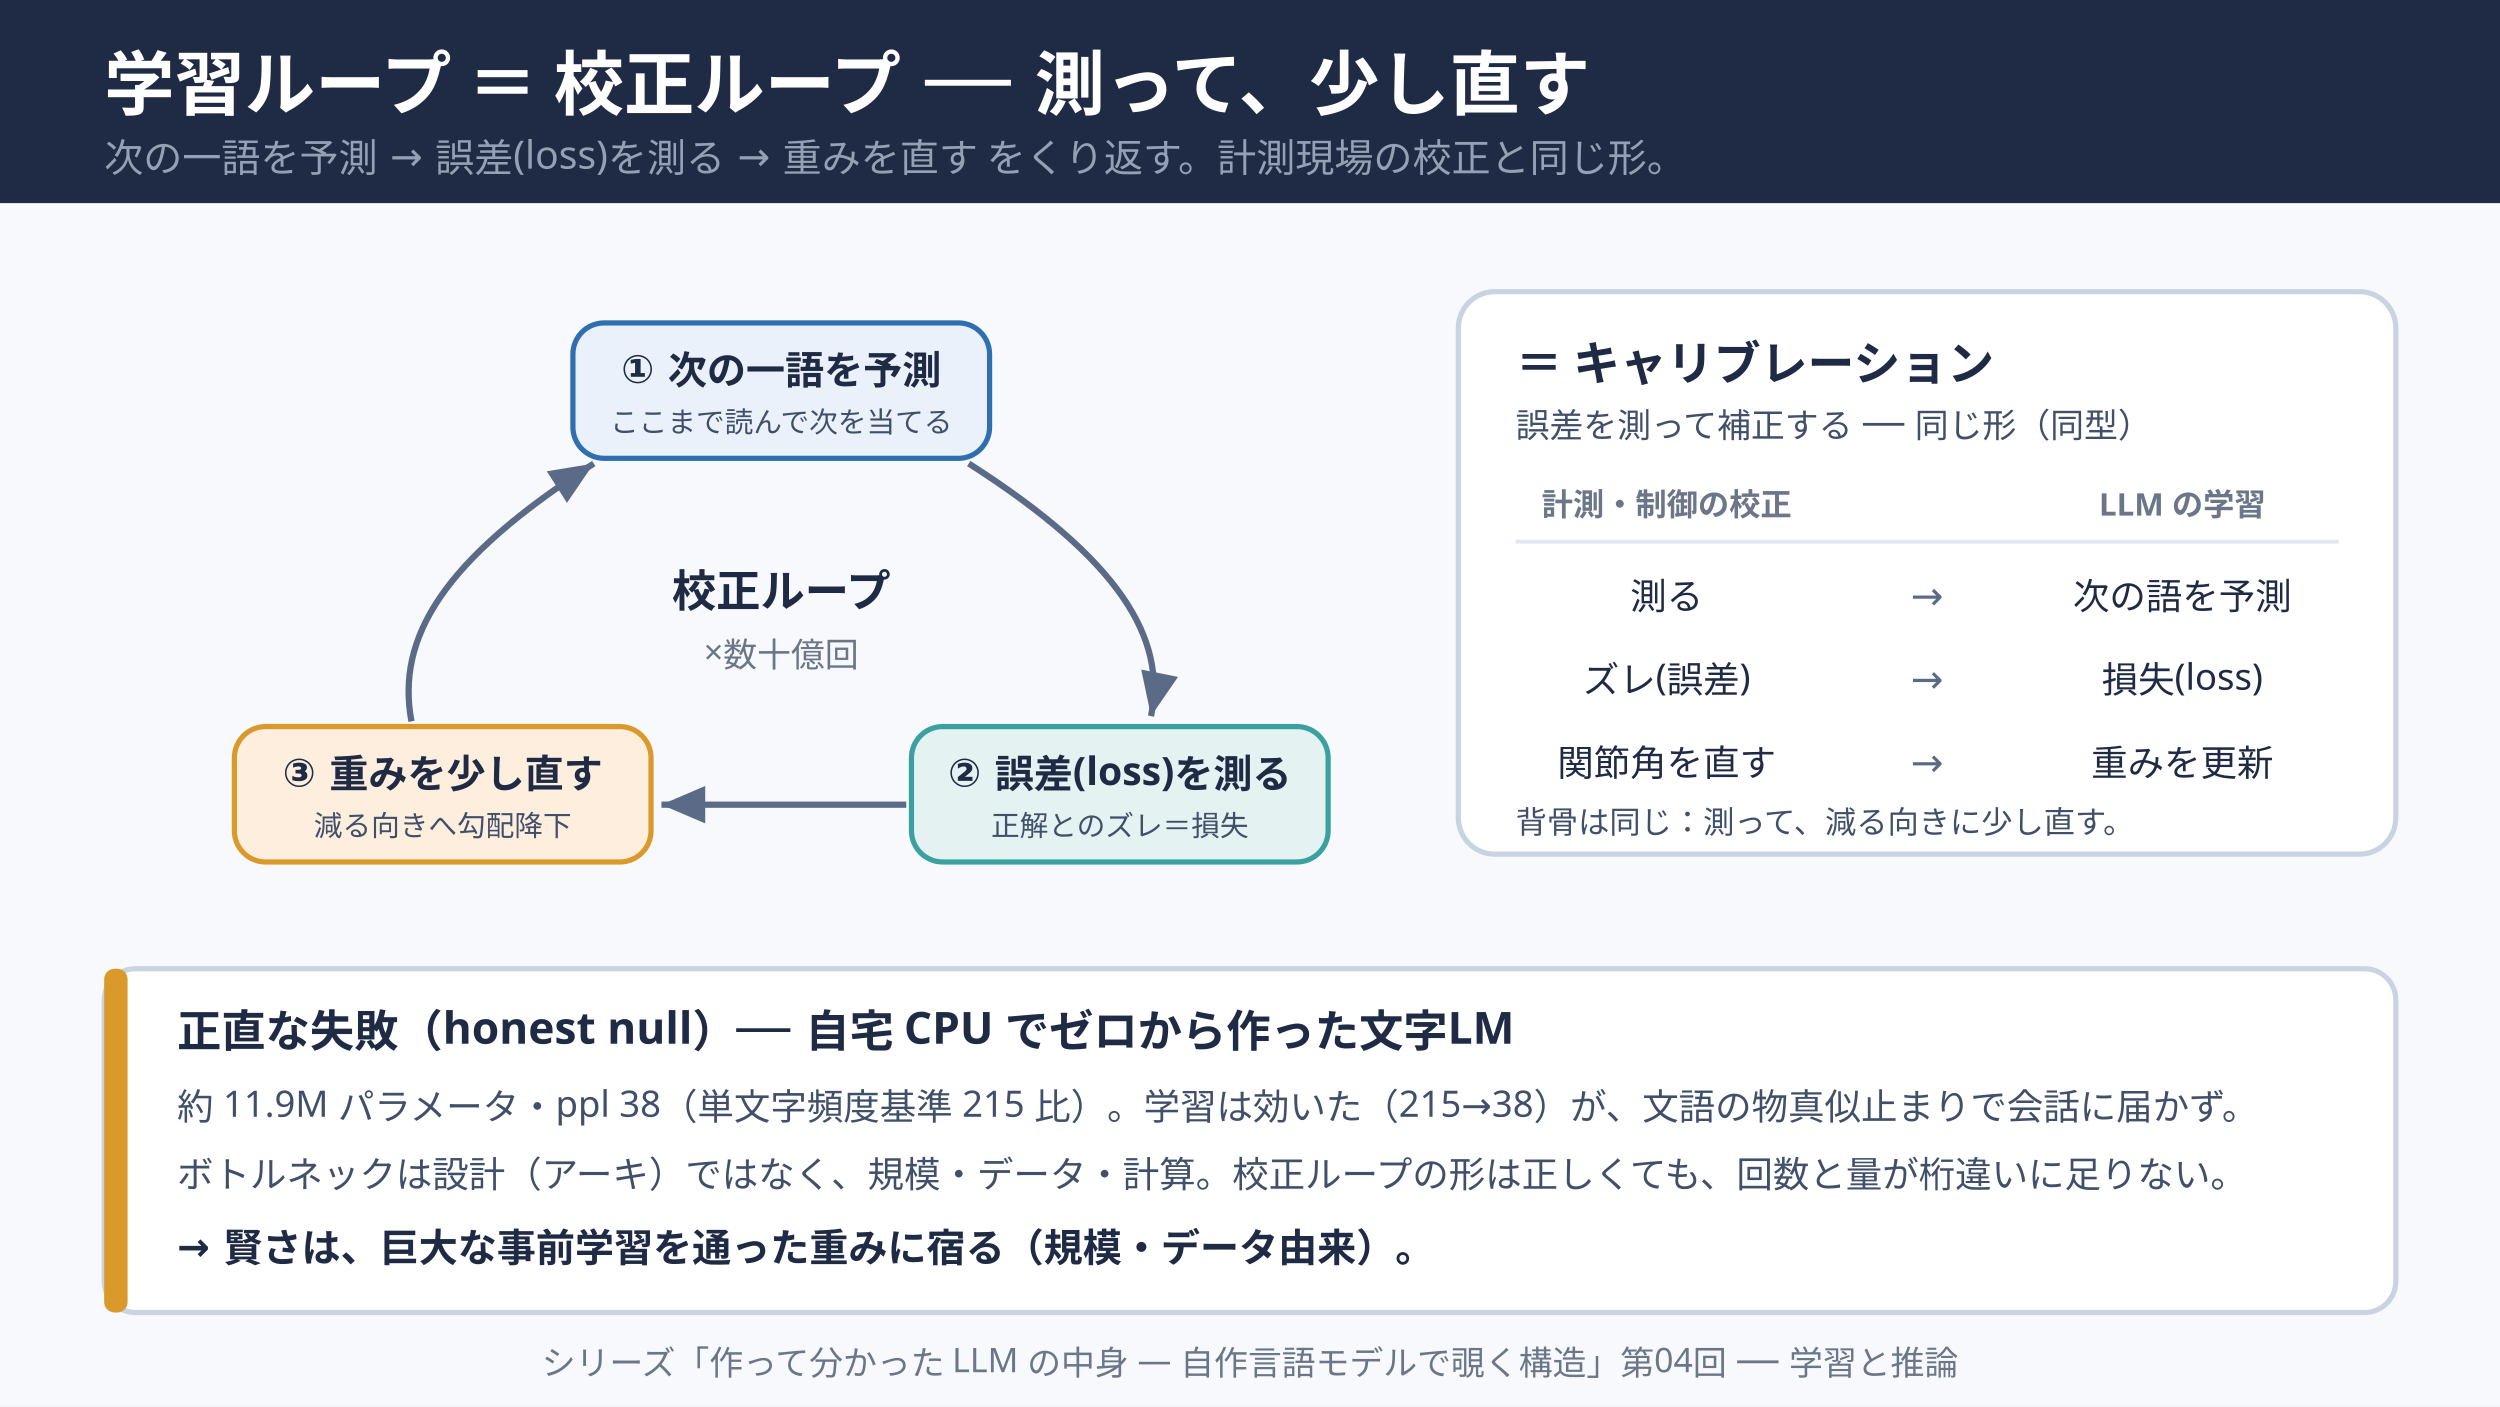
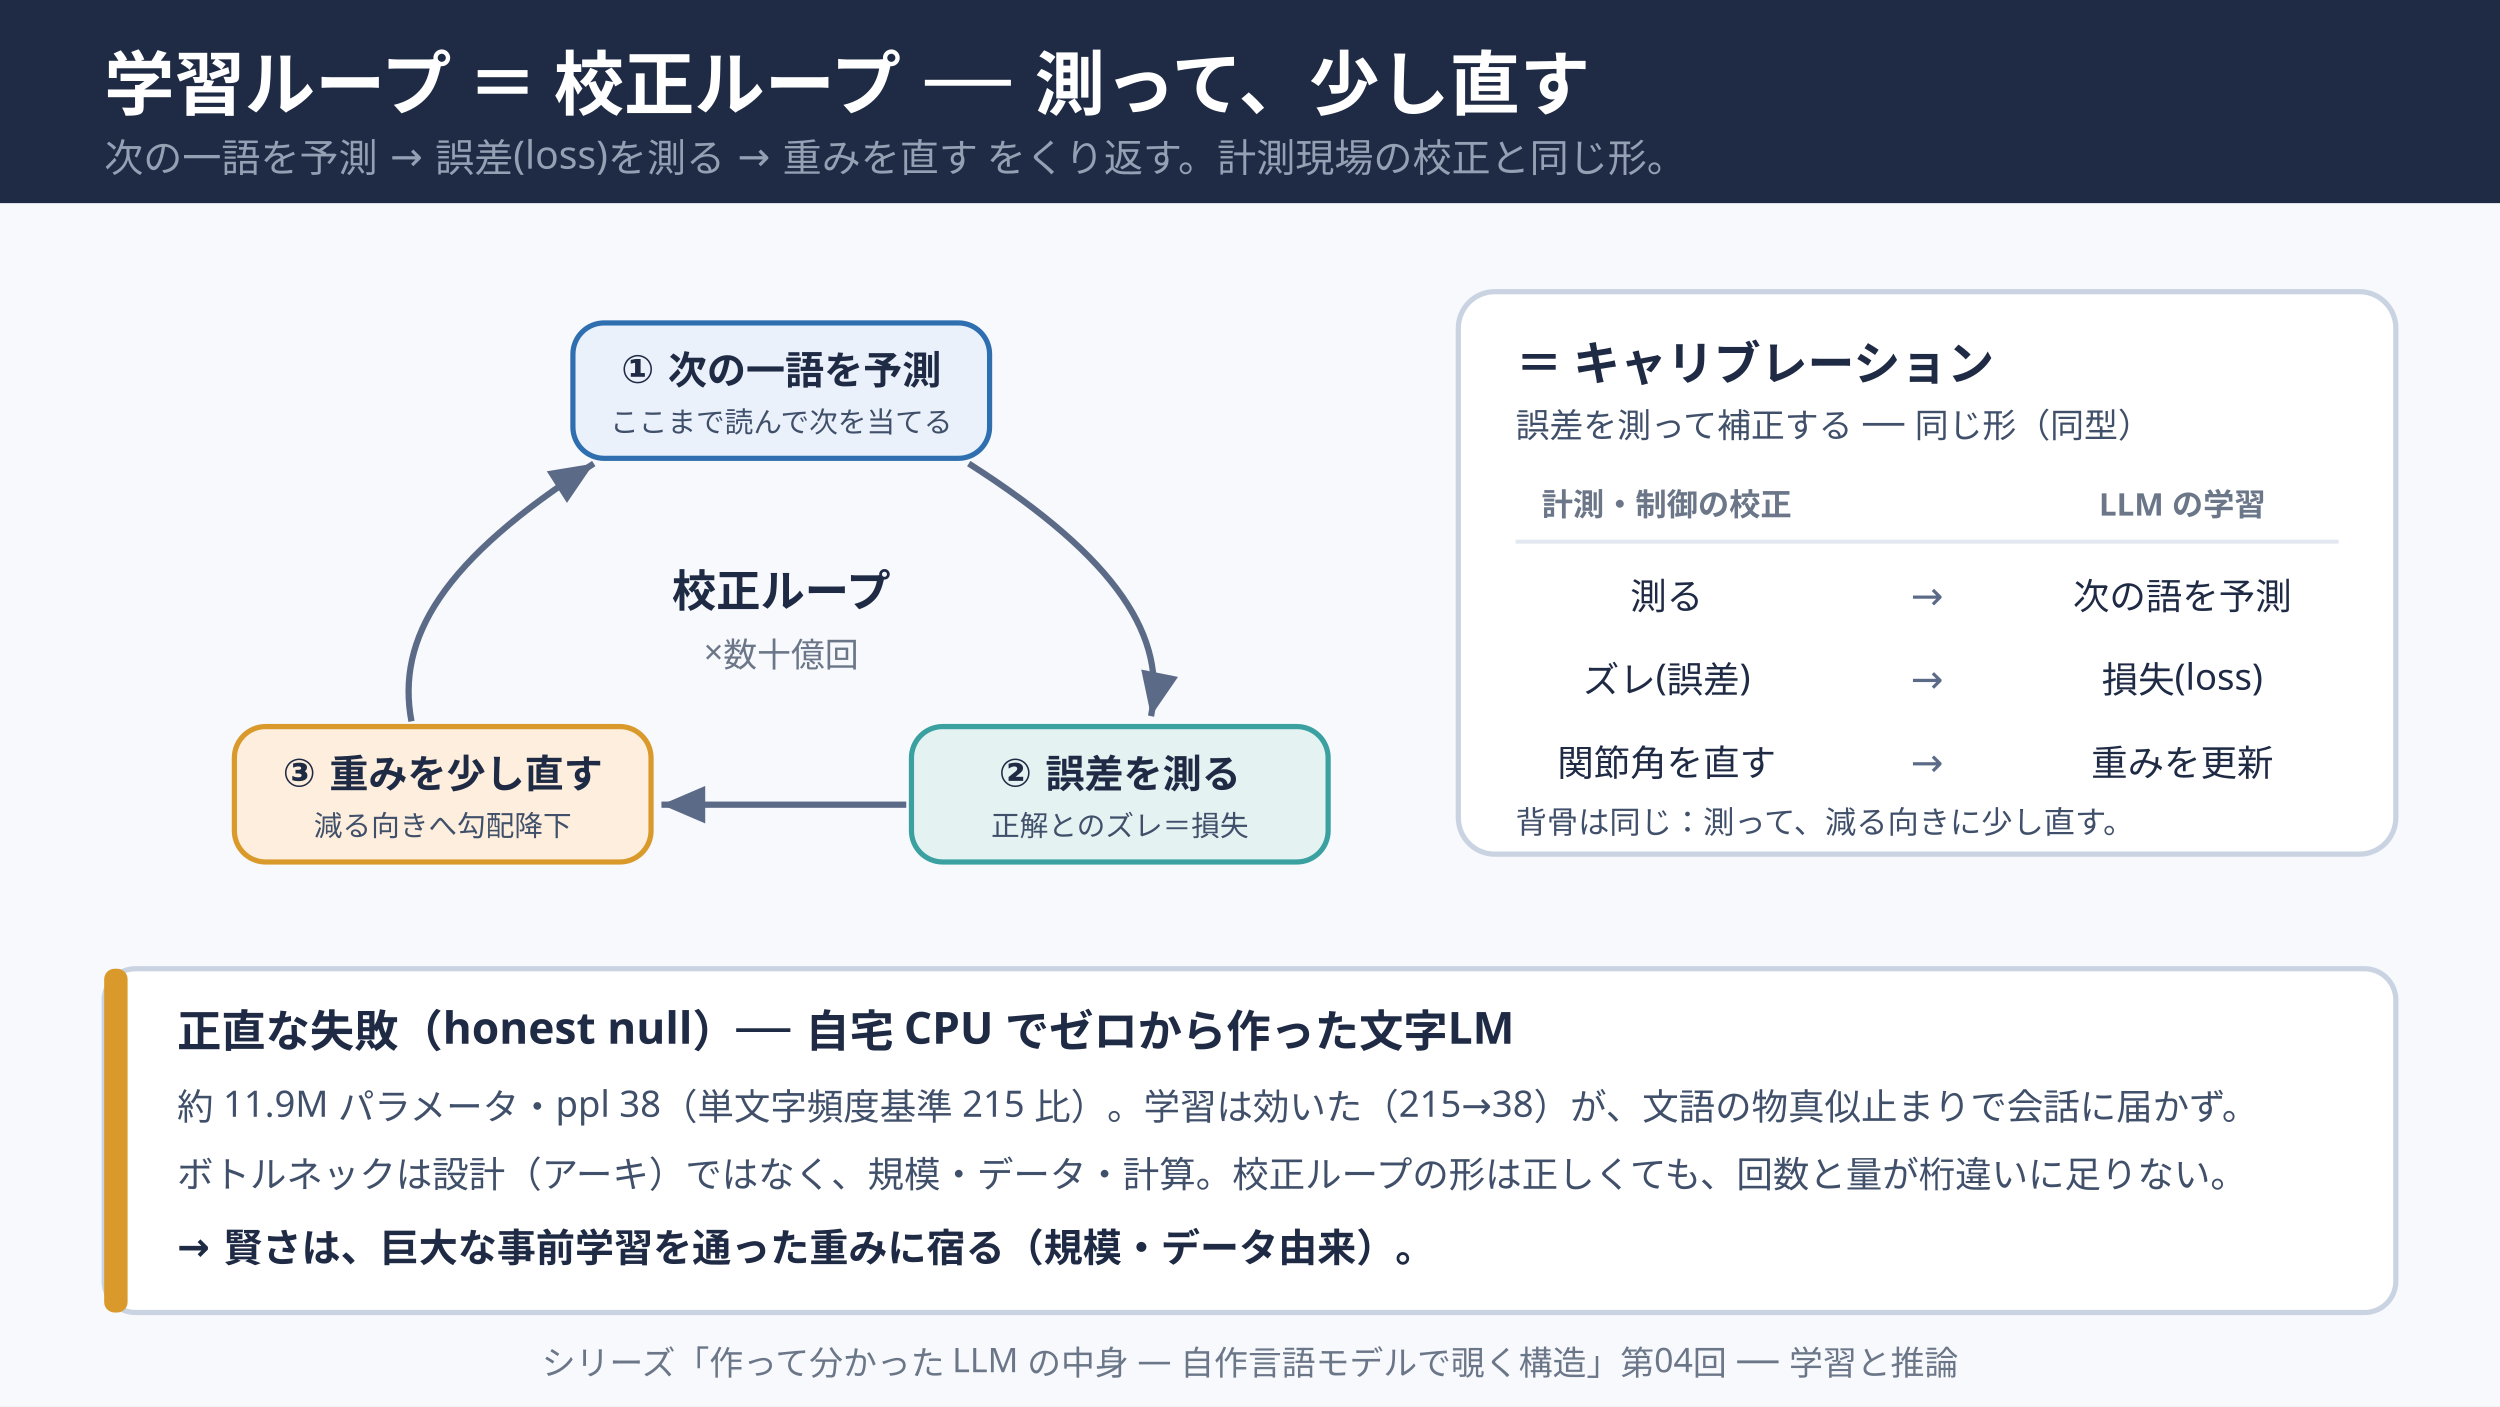
<svg xmlns="http://www.w3.org/2000/svg" viewBox="0 0 960 540" width="960" height="540" font-family="'Segoe UI','Hiragino Kaku Gothic ProN','Noto Sans JP','Yu Gothic',sans-serif">
  <defs>
    <marker id="arrd" markerWidth="10" markerHeight="10" refX="7" refY="3" orient="auto" markerUnits="strokeWidth">
      <path d="M0,0 L7,3 L0,6 Z" fill="#5b6a86" />
    </marker>
  </defs>
  <rect width="960" height="540" fill="#f7f9fc" />
  <rect x="0" y="0" width="960" height="78" fill="#1f2a44" />
  <text x="40" y="42" fill="#ffffff" font-size="27" font-weight="700">学習ループ ＝ 校正ループ ── 測って、少し直す</text>
  <text x="40" y="66" fill="#aebaccd0" font-size="15">次の一語を予測 → 誤差(loss)を測る → 重みを直す をくり返す。計測現場の校正と同じ形。</text>
  <g>
    <rect x="220" y="124" width="160" height="52" rx="12" fill="#eaf1fb" stroke="#2f6fb0" stroke-width="2" />
    <text x="300" y="147" text-anchor="middle" fill="#1f2a44" font-size="15" font-weight="700">① 次の一語を予測</text>
    <text x="300" y="166" text-anchor="middle" fill="#41506a" font-size="11">ここまで読んで次を当てる</text>
  </g>
  <g>
    <rect x="350" y="279" width="160" height="52" rx="12" fill="#e4f2f2" stroke="#3aa0a0" stroke-width="2" />
-     <text x="430" y="302" text-anchor="middle" fill="#1f2a44" font-size="15" font-weight="700">② 誤差(loss)を測る</text>
+     <text x="430" y="302" text-anchor="middle" fill="#1f2a44" font-size="15" font-weight="700">② 誤差を測る</text>
    <text x="430" y="321" text-anchor="middle" fill="#41506a" font-size="11">正解とのズレ＝損失</text>
  </g>
  <g>
    <rect x="90" y="279" width="160" height="52" rx="12" fill="#fdeede" stroke="#d99a2b" stroke-width="2" />
    <text x="170" y="302" text-anchor="middle" fill="#1f2a44" font-size="15" font-weight="700">③ 重みを少し直す</text>
    <text x="170" y="321" text-anchor="middle" fill="#41506a" font-size="11">減る向きへ勾配降下</text>
  </g>
  <g fill="none" stroke="#5b6a86" stroke-width="2.4" marker-end="url(#arrd)">
    <path d="M372,178 C430,215 448,245 442,275" />
    <path d="M348,309 L254,309" />
    <path d="M158,277 C152,245 170,215 228,178" />
  </g>
  <text x="300" y="233" text-anchor="middle" fill="#1f2a44" font-size="17" font-weight="700">校正ループ</text>
  <text x="300" y="255" text-anchor="middle" fill="#6b7688" font-size="13">×数十億回</text>
  <g>
    <rect x="560" y="112" width="360" height="216" rx="14" fill="#ffffff" stroke="#c9d3e2" stroke-width="2" />
    <text x="582" y="146" fill="#1f2a44" font-size="18" font-weight="700">＝ キャリブレーション</text>
    <text x="582" y="168" fill="#41506a" font-size="13">誤差を測って補正する ── 同じ形（同型）</text>
    <text x="640" y="198" text-anchor="middle" fill="#6b7688" font-size="12" font-weight="700">計測・制御の校正</text>
    <text x="838" y="198" text-anchor="middle" fill="#6b7688" font-size="12" font-weight="700">LLM の学習</text>
    <line x1="582" y1="208" x2="898" y2="208" stroke="#e2e8f0" stroke-width="1.5" />
    <g font-size="14" fill="#1f2a44">
      <text x="640" y="234" text-anchor="middle">測る</text>
      <text x="740" y="234" text-anchor="middle" fill="#5b6a86" font-size="15">→</text>
      <text x="838" y="234" text-anchor="middle">次の語を予測</text>
      <text x="640" y="266" text-anchor="middle">ズレ(誤差)</text>
      <text x="740" y="266" text-anchor="middle" fill="#5b6a86" font-size="15">→</text>
      <text x="838" y="266" text-anchor="middle">損失(loss)</text>
      <text x="640" y="298" text-anchor="middle">関節角を直す</text>
      <text x="740" y="298" text-anchor="middle" fill="#5b6a86" font-size="15">→</text>
      <text x="838" y="298" text-anchor="middle">重みを更新</text>
    </g>
    <text x="582" y="320" fill="#41506a" font-size="12">背骨は同じ：測って、減る向きに少し直す。</text>
  </g>
  <rect x="40" y="372" width="880" height="132" rx="12" fill="#ffffff" stroke="#c9d3e2" stroke-width="2" />
  <rect x="40" y="372" width="9" height="132" rx="4" fill="#d99a2b" />
  <text x="68" y="402" fill="#1f2a44" font-size="17" font-weight="700">正直な失敗（honest null）── 自宅 CPU でゼロから作った文字LM</text>
  <text x="68" y="430" fill="#41506a" font-size="14">約 11.9M パラメータ・ppl 38（単文字頻度基準 215 比）。学習は効いた（215→38）が、文語の物真似止まりで会話に届かず。</text>
  <text x="68" y="456" fill="#41506a" font-size="14">ボトルネックは設計（アーキ）ではなく、規模・データ・計算。校正ループの形は正しくても、回数と量が桁違いに足りない。</text>
  <text x="68" y="484" fill="#1f2a44" font-size="15" font-weight="700">→ 賢さは、巨大な事前学習を通った重みに宿る（規模・データ由来）。</text>
  <text x="480" y="528" text-anchor="middle" fill="#6b7688" font-size="13">シリーズ「作って分かった LLM の中身 ― 自作言語モデルで覗く構造」第04回 ── 学習と推論</text>
</svg>
